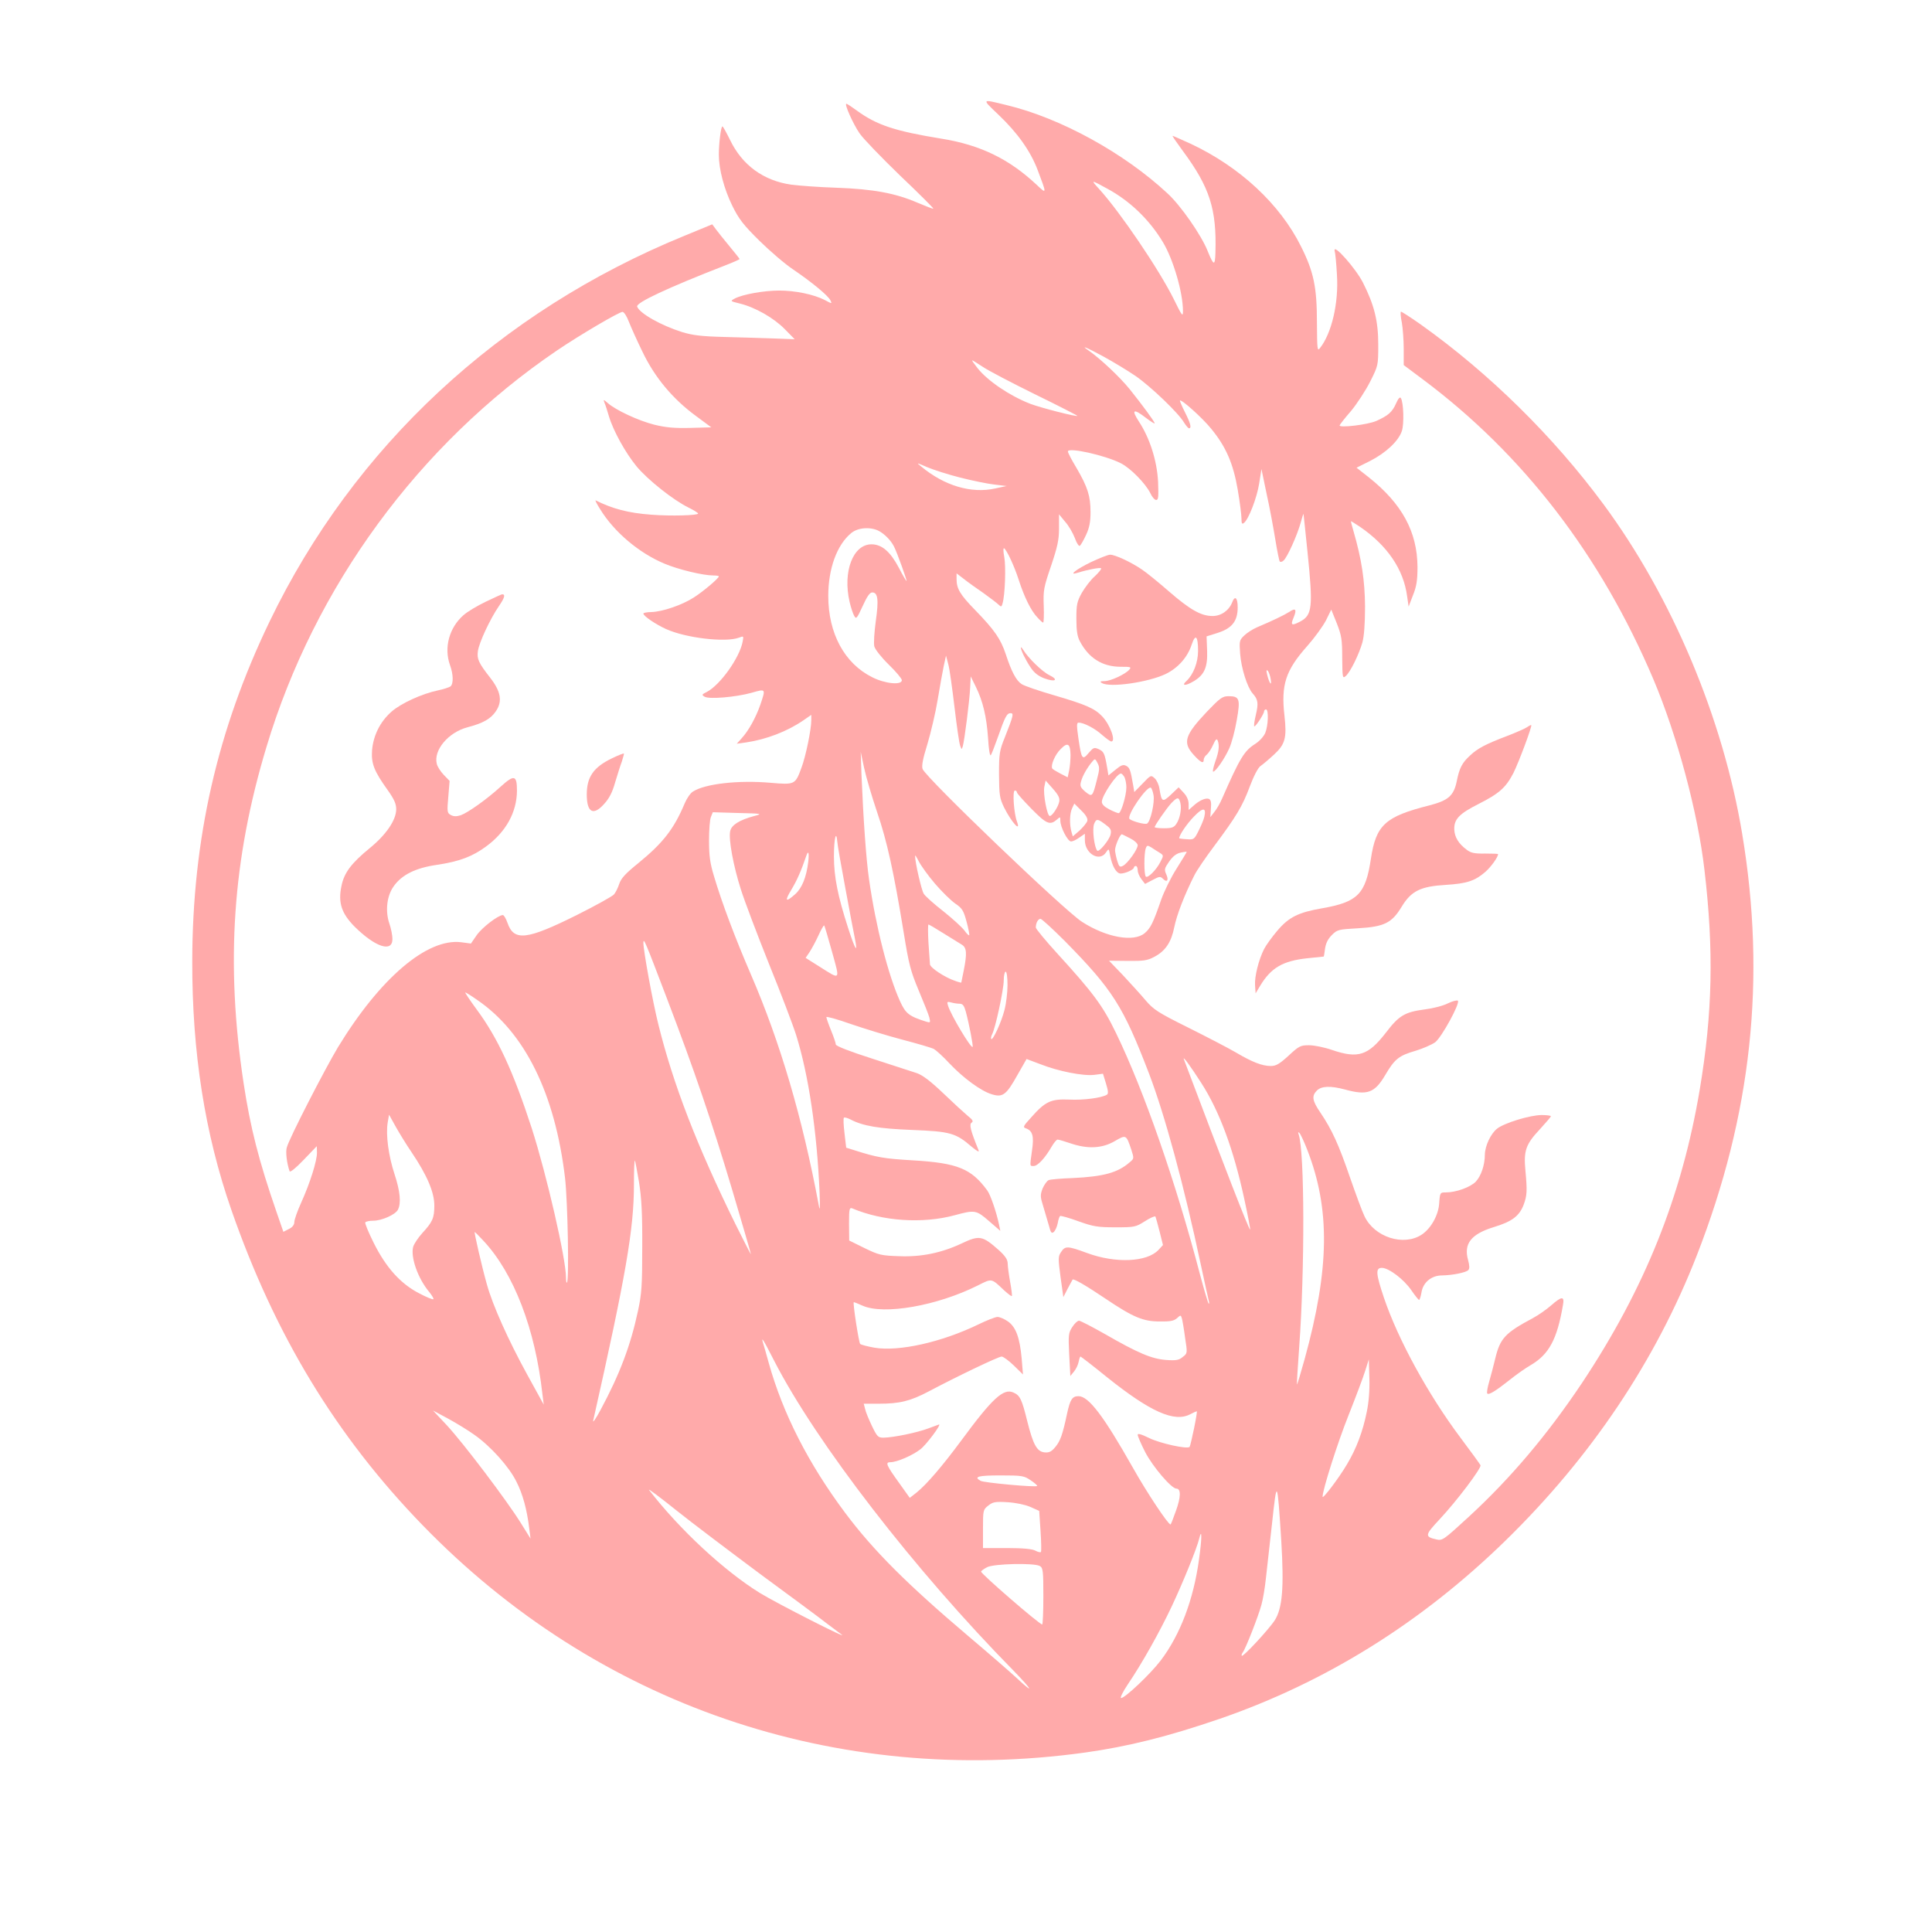
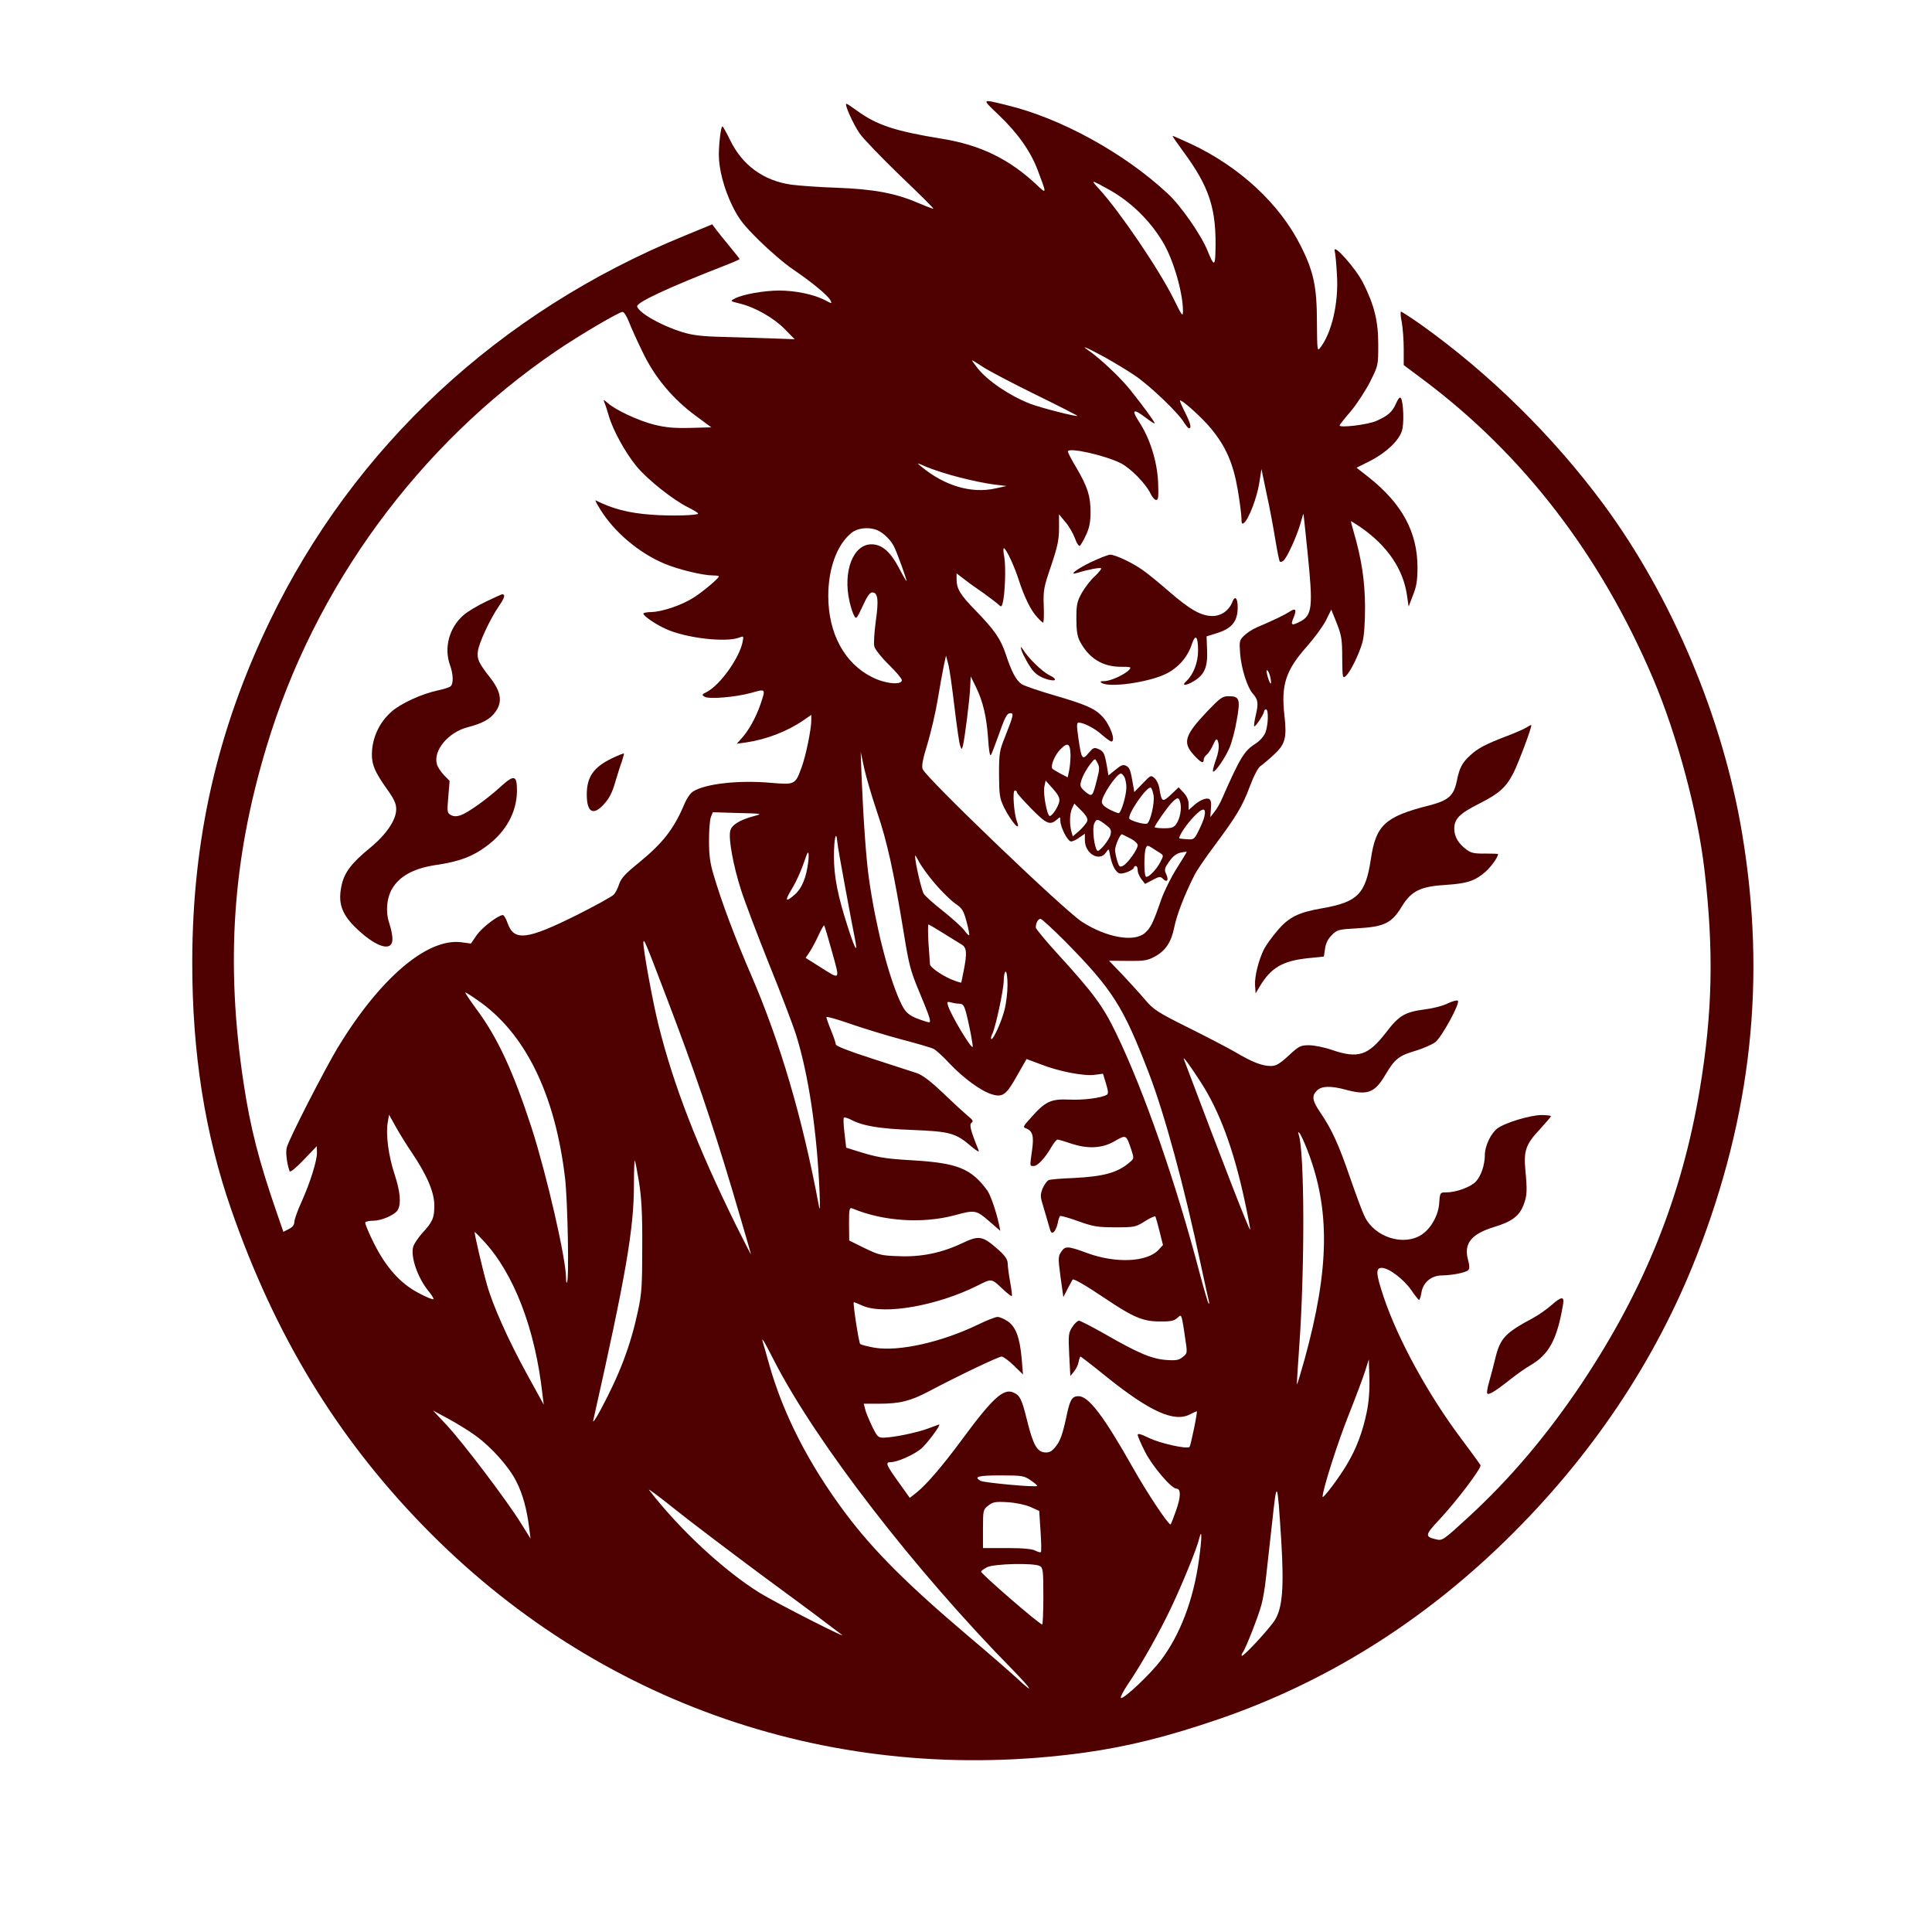
<svg xmlns="http://www.w3.org/2000/svg" version="1.0" width="1024pt" height="1024pt" viewBox="0 0 1024 1024" preserveAspectRatio="xMidYMid meet">
-   <g transform="translate(0,1024) scale(0.1,-0.1)" fill="#ffaaaa" stroke="none">
+   <g transform="translate(0,1024) scale(0.1,-0.1)" fill="#4f0000" stroke="none">
    <path d="M5292 9632 c101 -96 169 -192 207 -291 50 -132 50 -132 -5 -80 -145 136 -298 211 -504 244 -246 40 -344 72 -450 150 -26 19 -50 35 -54 35 -12 0 35 -106 70 -157 20 -29 117 -129 215 -224 99 -94 178 -173 176 -175 -2 -2 -40 13 -85 32 -116 50 -233 72 -430 79 -92 3 -198 11 -237 16 -148 21 -261 103 -326 238 -19 39 -37 71 -40 71 -8 0 -19 -90 -19 -150 0 -77 28 -182 71 -270 35 -71 59 -102 143 -185 56 -55 137 -125 181 -154 97 -66 182 -136 196 -162 10 -20 9 -20 -30 1 -59 30 -156 50 -241 50 -81 0 -193 -20 -235 -42 -26 -14 -26 -14 27 -27 81 -20 179 -76 237 -135 l53 -54 -108 4 c-60 2 -179 6 -264 8 -123 3 -169 9 -225 26 -111 35 -225 99 -238 135 -8 20 160 99 471 220 39 15 72 30 72 32 0 2 -24 32 -52 66 -29 35 -62 76 -73 91 l-20 27 -148 -61 c-981 -401 -1752 -1118 -2198 -2044 -278 -577 -409 -1155 -410 -1801 -1 -483 67 -915 207 -1317 231 -664 556 -1200 1014 -1672 923 -952 2192 -1387 3510 -1205 229 32 441 85 715 179 562 194 1068 509 1514 944 454 443 796 953 1014 1511 291 746 369 1467 241 2235 -102 615 -373 1257 -735 1747 -266 360 -604 693 -967 952 -57 40 -105 71 -107 69 -3 -3 -1 -29 5 -58 5 -29 10 -91 10 -139 l0 -86 103 -77 c532 -398 942 -932 1221 -1590 125 -296 235 -704 270 -1009 50 -426 43 -757 -25 -1164 -95 -565 -291 -1054 -624 -1555 -184 -275 -379 -506 -602 -711 -133 -122 -138 -126 -171 -118 -61 14 -60 23 17 105 91 97 224 273 218 288 -3 6 -49 70 -104 143 -174 232 -333 523 -408 745 -43 128 -45 158 -11 158 37 0 117 -61 156 -118 19 -28 38 -51 41 -52 4 0 9 18 13 39 8 54 53 91 109 91 56 1 126 15 139 28 8 8 7 24 -1 54 -24 86 16 137 136 174 96 29 135 58 158 117 19 50 20 75 10 183 -10 105 2 139 76 218 32 35 59 66 59 70 0 3 -22 6 -49 6 -61 0 -198 -42 -236 -72 -34 -27 -64 -91 -65 -138 0 -55 -20 -113 -48 -143 -28 -29 -104 -57 -158 -57 -31 0 -32 0 -36 -58 -4 -63 -44 -134 -93 -166 -96 -63 -251 -13 -303 98 -12 24 -46 117 -77 206 -60 175 -96 253 -156 342 -44 64 -48 89 -19 118 24 24 72 26 150 5 117 -32 156 -18 212 77 50 85 72 103 162 129 39 12 85 32 103 45 34 26 133 207 120 220 -4 4 -28 -2 -53 -14 -25 -13 -80 -27 -122 -32 -106 -14 -137 -32 -207 -124 -94 -121 -147 -138 -285 -91 -40 14 -95 25 -122 25 -45 0 -53 -4 -108 -55 -48 -44 -67 -55 -94 -55 -46 0 -98 20 -186 72 -41 24 -155 83 -253 132 -161 80 -183 95 -225 144 -26 31 -80 90 -120 133 l-74 77 99 -1 c84 -1 104 2 140 21 60 31 91 78 107 158 13 65 54 171 106 274 12 25 60 95 105 155 117 157 150 211 189 316 21 56 44 100 57 109 12 8 44 35 71 60 60 55 69 89 56 206 -19 164 6 241 120 369 39 44 84 106 100 137 l28 57 29 -72 c25 -64 29 -85 29 -184 1 -108 2 -111 20 -95 24 22 69 114 87 177 9 33 14 99 14 190 -1 138 -18 251 -61 399 -8 27 -14 51 -14 53 0 2 21 -11 48 -29 146 -100 231 -226 250 -368 l8 -55 23 60 c19 47 24 79 24 150 -1 186 -82 335 -258 475 l-65 51 72 36 c84 43 150 105 168 158 13 38 9 152 -5 175 -5 8 -14 -2 -25 -27 -21 -48 -43 -66 -105 -94 -45 -20 -195 -38 -195 -24 0 3 27 38 61 77 33 40 79 111 102 157 42 84 42 85 42 195 0 125 -21 209 -81 328 -38 75 -160 213 -150 168 4 -14 9 -70 12 -125 10 -151 -28 -312 -90 -390 -14 -18 -15 -8 -16 136 0 187 -17 269 -85 404 -111 223 -323 420 -582 542 -51 23 -95 43 -98 43 -3 0 22 -36 55 -81 142 -192 179 -308 172 -538 -2 -72 -9 -71 -41 8 -33 84 -143 242 -213 306 -232 216 -569 400 -853 468 -135 33 -133 35 -43 -51z m575 -391 c121 -65 225 -165 297 -285 55 -92 106 -267 106 -365 0 -32 -5 -26 -49 64 -78 157 -284 461 -396 584 -45 49 -44 49 42 2z m-2534 -706 c11 -28 43 -100 73 -161 64 -134 160 -249 283 -339 l81 -60 -111 -3 c-86 -2 -130 2 -191 17 -84 21 -206 78 -247 115 -23 20 -24 20 -17 1 5 -11 15 -42 23 -70 23 -78 88 -195 147 -267 59 -71 195 -179 275 -218 28 -14 51 -28 51 -32 0 -10 -145 -14 -248 -6 -122 9 -205 31 -295 76 -4 2 6 -19 24 -47 74 -121 207 -233 342 -289 74 -31 203 -62 257 -62 16 0 30 -2 30 -5 0 -10 -84 -81 -133 -112 -62 -40 -165 -75 -224 -77 -23 0 -43 -4 -43 -8 0 -13 65 -57 120 -82 106 -48 315 -72 386 -46 26 10 26 10 20 -22 -17 -86 -119 -228 -189 -265 -28 -14 -29 -16 -12 -26 25 -14 165 -2 248 21 77 22 76 23 47 -63 -24 -69 -63 -139 -99 -178 l-26 -29 50 7 c107 16 217 58 303 117 l42 29 0 -29 c0 -47 -29 -190 -52 -251 -33 -90 -35 -91 -163 -80 -171 15 -349 -5 -413 -47 -13 -8 -32 -36 -43 -62 -57 -136 -115 -210 -246 -317 -68 -55 -91 -80 -101 -110 -7 -22 -20 -47 -28 -56 -9 -10 -97 -59 -197 -109 -265 -132 -333 -140 -367 -42 -8 23 -19 42 -25 42 -25 -1 -109 -65 -138 -106 l-31 -45 -52 7 c-181 22 -430 -191 -653 -557 -70 -117 -258 -482 -271 -531 -7 -23 0 -84 15 -126 3 -7 33 17 74 60 l70 73 1 -35 c0 -43 -36 -159 -84 -265 -20 -44 -36 -90 -36 -102 0 -15 -10 -28 -29 -37 l-29 -15 -37 107 c-93 269 -138 444 -174 682 -96 635 -59 1183 121 1780 255 850 807 1604 1538 2101 122 83 335 208 350 206 8 -1 23 -25 33 -52z m2518 -186 c51 -28 127 -74 168 -102 81 -56 228 -197 257 -247 10 -16 22 -30 26 -30 15 0 8 27 -22 86 -16 32 -28 60 -26 61 8 8 121 -94 166 -150 78 -95 116 -183 140 -321 11 -65 20 -134 20 -153 0 -29 3 -33 14 -24 25 21 68 133 80 209 l12 76 27 -130 c16 -71 36 -180 46 -241 10 -62 21 -116 24 -119 4 -4 13 -2 20 5 19 15 73 135 91 201 8 30 15 51 15 45 1 -5 10 -95 21 -200 30 -293 26 -336 -40 -370 -44 -23 -51 -19 -34 21 19 45 11 54 -24 30 -27 -17 -87 -46 -170 -81 -23 -10 -54 -30 -68 -44 -25 -24 -26 -30 -21 -96 6 -78 38 -178 66 -210 29 -32 32 -52 17 -115 -8 -33 -11 -60 -8 -60 9 0 52 67 52 80 0 5 5 10 10 10 15 0 12 -86 -4 -125 -9 -20 -31 -44 -55 -59 -56 -36 -79 -73 -173 -287 -11 -26 -30 -59 -42 -73 l-21 -27 3 45 c3 34 0 47 -11 52 -18 6 -52 -9 -84 -39 l-23 -20 0 31 c0 20 -9 42 -26 60 l-27 29 -41 -39 c-45 -42 -49 -40 -61 33 -3 20 -14 44 -25 54 -20 18 -21 17 -64 -28 l-44 -45 -6 36 c-14 81 -18 93 -37 103 -16 8 -27 4 -57 -21 l-37 -30 -7 42 c-13 75 -17 84 -44 97 -25 11 -29 9 -54 -20 -33 -40 -38 -34 -54 76 -10 70 -10 85 1 85 27 0 87 -31 124 -65 22 -19 44 -35 49 -35 26 0 -6 89 -48 133 -40 42 -85 62 -252 111 -83 24 -162 51 -175 60 -29 19 -54 66 -84 158 -27 81 -59 128 -162 234 -81 83 -99 114 -99 165 l0 30 38 -29 c20 -16 67 -50 104 -75 36 -26 73 -54 81 -62 13 -13 16 -12 21 8 13 44 18 193 9 244 -6 29 -6 50 -1 47 14 -9 54 -94 78 -169 29 -90 65 -163 98 -197 14 -16 28 -28 31 -28 3 0 5 40 3 89 -3 82 0 98 39 212 34 101 42 138 42 198 l0 75 33 -40 c19 -21 41 -60 51 -86 9 -26 21 -44 26 -41 5 3 20 29 33 57 18 39 24 68 24 122 0 85 -15 132 -75 235 -25 41 -45 80 -45 86 0 24 197 -20 280 -62 52 -26 132 -108 157 -159 9 -20 23 -36 31 -36 12 0 13 17 10 98 -6 111 -44 231 -103 320 -40 62 -27 68 39 17 25 -19 46 -32 46 -29 0 9 -65 97 -133 182 -54 66 -155 161 -217 204 -47 32 -13 18 81 -33z m-641 -54 c28 -19 152 -84 276 -145 123 -60 224 -112 224 -114 0 -7 -196 43 -250 64 -110 43 -226 122 -279 189 -18 23 -31 41 -28 41 3 0 28 -16 57 -35z m-122 -586 c63 -16 145 -33 181 -37 l66 -8 -60 -13 c-127 -28 -269 14 -392 116 -27 22 -27 22 31 -3 33 -14 111 -39 174 -55z m-430 -283 c30 -16 64 -50 80 -82 16 -30 71 -184 67 -184 -2 0 -21 32 -41 71 -45 85 -90 124 -145 124 -98 0 -153 -145 -116 -305 7 -30 18 -64 25 -75 10 -18 14 -13 44 52 23 51 38 73 51 73 30 0 35 -39 19 -151 -8 -59 -12 -119 -8 -135 4 -16 38 -59 77 -97 38 -37 69 -74 69 -82 0 -28 -90 -19 -158 16 -146 73 -232 232 -232 430 0 144 45 270 121 333 35 30 102 35 147 12z m401 -934 c12 -100 25 -192 30 -204 8 -22 8 -22 14 -3 9 31 36 243 39 310 l3 60 27 -55 c38 -77 57 -159 65 -273 3 -54 9 -94 14 -90 4 4 21 48 38 96 38 109 48 127 67 127 18 0 16 -11 -29 -125 -30 -74 -32 -89 -32 -200 1 -110 3 -125 27 -175 39 -78 91 -136 68 -74 -16 42 -25 164 -11 164 6 0 11 -4 11 -10 0 -5 35 -44 77 -87 80 -81 98 -89 136 -56 16 15 17 14 17 -7 0 -34 39 -110 57 -110 8 0 28 9 44 21 l29 20 0 -34 c0 -72 78 -117 112 -65 15 22 15 22 22 -17 11 -57 33 -95 56 -95 24 0 70 21 70 32 0 4 5 8 10 8 6 0 10 -10 10 -22 0 -13 9 -34 20 -48 l19 -25 40 21 c36 19 41 20 55 6 22 -22 32 -7 17 25 -11 24 -9 31 16 67 20 28 38 42 61 47 17 4 32 5 32 4 0 -2 -24 -41 -54 -89 -30 -47 -66 -121 -81 -163 -43 -125 -57 -153 -88 -179 -58 -49 -203 -23 -332 60 -95 61 -827 763 -845 810 -6 16 1 54 26 134 18 61 43 166 54 234 11 68 26 148 32 178 l12 55 12 -45 c7 -25 21 -127 33 -228z m1676 148 c7 -42 -8 -21 -19 25 -5 21 -4 27 3 20 6 -6 13 -26 16 -45z m-1061 -402 c0 -24 -3 -60 -7 -80 l-8 -38 -39 20 c-21 11 -41 23 -43 27 -9 17 15 74 45 103 37 38 51 29 52 -32z m-1025 -303 c53 -155 88 -315 141 -639 27 -167 36 -202 79 -305 27 -64 53 -129 57 -145 6 -26 5 -28 -17 -21 -92 29 -109 43 -139 109 -62 137 -128 394 -164 646 -15 103 -30 314 -40 555 l-4 120 18 -85 c10 -47 41 -152 69 -235z m1165 173 c-23 -92 -25 -94 -62 -64 -26 23 -29 30 -22 55 8 30 33 73 59 104 14 17 16 17 28 -7 12 -22 11 -35 -3 -88z m146 13 c5 -11 10 -35 10 -54 0 -43 -28 -137 -41 -137 -5 0 -28 9 -49 20 -27 14 -40 27 -40 40 0 33 79 150 101 150 5 0 13 -9 19 -19z m-346 -131 c-6 -28 -37 -75 -50 -75 -14 0 -36 117 -29 154 l7 34 39 -44 c30 -34 37 -50 33 -69z m500 35 c7 -38 -16 -139 -34 -150 -11 -7 -79 12 -93 24 -18 17 93 178 113 166 4 -3 11 -21 14 -40z m142 -40 c8 -32 -2 -85 -22 -113 -12 -18 -25 -22 -65 -22 -27 0 -49 3 -49 6 0 9 61 97 88 127 32 33 40 34 48 2z m-493 -96 c-3 -10 -22 -33 -41 -51 l-36 -31 -7 24 c-11 39 -10 96 3 124 l12 26 37 -37 c25 -24 35 -42 32 -55z m620 21 c-3 -14 -17 -47 -30 -73 -23 -46 -25 -48 -63 -45 -22 1 -40 4 -40 5 0 17 41 77 78 115 48 50 67 49 55 -2z m-2385 5 c-79 -21 -122 -48 -128 -81 -9 -43 17 -184 57 -309 19 -60 86 -237 148 -392 63 -155 128 -326 145 -380 66 -212 110 -509 124 -833 3 -90 2 -104 -5 -65 -86 460 -203 859 -359 1220 -83 192 -154 380 -196 522 -21 69 -26 109 -26 188 0 55 4 111 10 125 l10 25 133 -4 c130 -3 132 -4 87 -16z m1871 -53 c19 -15 22 -25 17 -46 -7 -29 -61 -94 -70 -85 -16 16 -28 115 -17 142 12 30 19 29 70 -11z m124 -67 c20 -10 37 -26 37 -35 0 -22 -53 -96 -78 -109 -17 -9 -21 -5 -31 28 -6 21 -11 46 -11 55 0 24 28 88 37 84 5 -2 25 -12 46 -23z m-1512 -265 c22 -118 44 -237 50 -264 17 -85 2 -62 -36 56 -54 167 -75 270 -75 379 0 93 12 145 18 77 1 -18 21 -130 43 -248z m1666 190 c21 -14 21 -14 3 -49 -22 -43 -67 -87 -77 -77 -10 10 -10 125 0 150 6 16 9 17 30 4 12 -8 32 -21 44 -28z m-1863 -47 c-10 -83 -33 -140 -70 -173 -51 -45 -57 -37 -18 27 28 47 50 96 79 181 10 27 14 9 9 -35z m672 -117 c36 -42 84 -89 107 -105 37 -25 44 -37 60 -96 10 -37 16 -69 14 -72 -3 -2 -14 9 -26 26 -12 16 -62 62 -111 101 -49 38 -96 80 -104 93 -12 19 -46 166 -46 201 0 6 9 -8 20 -30 12 -23 50 -76 86 -118z m687 -303 c255 -259 310 -346 447 -703 84 -220 185 -591 275 -1015 20 -93 39 -179 42 -190 3 -11 2 -17 -1 -14 -4 4 -24 73 -46 155 -127 486 -297 974 -445 1279 -69 143 -120 212 -310 420 -63 69 -115 132 -115 139 0 24 12 46 25 46 6 0 64 -53 128 -117z m-1233 -58 c43 -155 47 -150 -67 -78 l-73 46 21 31 c11 17 33 57 47 88 14 31 28 55 30 53 3 -2 21 -65 42 -140z m591 98 c41 -25 84 -52 97 -60 26 -16 28 -46 10 -137 -7 -34 -13 -62 -13 -64 -1 -1 -17 3 -35 10 -53 18 -130 69 -131 87 -1 9 -4 60 -8 114 -3 53 -3 97 0 97 3 0 39 -21 80 -47z m-1465 -348 c143 -375 235 -644 345 -1012 54 -183 99 -336 99 -340 0 -4 -36 67 -81 157 -205 417 -330 740 -409 1058 -31 124 -80 394 -80 435 1 29 9 9 126 -298z m1804 74 c0 -39 -7 -98 -16 -132 -16 -64 -62 -163 -70 -154 -3 3 -1 14 4 24 18 33 62 239 62 286 0 26 5 47 10 47 6 0 10 -30 10 -71z m-2812 -78 c254 -173 414 -497 467 -946 14 -124 22 -541 10 -553 -3 -3 -5 9 -5 26 0 100 -102 543 -181 790 -99 304 -181 482 -295 635 -35 48 -61 87 -58 87 3 0 31 -17 62 -39z m2558 -21 c17 0 24 -10 33 -42 18 -67 40 -182 36 -187 -9 -8 -115 169 -130 218 -7 22 -5 23 16 18 13 -4 34 -7 45 -7z m-305 -190 c80 -21 156 -43 169 -50 12 -7 50 -41 83 -77 74 -78 167 -146 224 -163 58 -18 77 -3 136 103 l48 84 72 -27 c96 -38 228 -64 287 -57 l46 6 16 -52 c12 -39 13 -54 5 -59 -27 -17 -125 -30 -201 -26 -96 4 -126 -10 -201 -95 -43 -47 -45 -52 -26 -58 34 -13 42 -41 31 -116 -12 -88 -13 -83 9 -83 21 0 60 42 94 101 12 21 27 39 32 39 6 0 37 -9 69 -20 91 -31 167 -27 233 11 62 36 62 36 89 -44 15 -47 15 -48 -8 -67 -64 -56 -139 -76 -303 -84 -60 -2 -118 -7 -127 -11 -9 -4 -23 -24 -32 -44 -13 -35 -13 -43 4 -97 10 -33 23 -78 30 -102 9 -36 14 -41 25 -32 8 7 17 27 21 46 3 19 9 36 13 39 4 2 48 -10 97 -28 78 -28 102 -32 195 -32 102 0 108 1 157 32 28 18 53 29 56 25 2 -4 12 -39 22 -79 l18 -72 -24 -26 c-61 -65 -228 -72 -379 -16 -103 38 -116 38 -137 5 -16 -23 -16 -34 -3 -132 l15 -107 23 45 c13 25 25 46 26 48 6 6 70 -31 174 -101 147 -99 200 -121 287 -121 56 -1 76 3 92 17 20 18 20 18 26 0 3 -10 11 -56 17 -102 13 -83 13 -84 -12 -103 -20 -17 -35 -20 -89 -16 -76 6 -146 35 -325 138 -67 38 -129 70 -136 70 -8 0 -24 -15 -36 -34 -20 -31 -21 -42 -16 -147 l6 -112 19 23 c11 13 22 36 25 52 3 15 7 28 10 28 2 0 66 -49 141 -110 229 -183 356 -240 440 -196 17 9 33 16 35 16 6 0 -32 -182 -38 -189 -13 -13 -157 19 -214 47 -43 21 -61 26 -61 17 0 -7 18 -49 40 -92 40 -77 139 -193 165 -193 25 0 24 -45 -2 -117 -14 -40 -27 -73 -29 -73 -13 0 -126 170 -199 300 -156 276 -235 380 -289 380 -33 0 -44 -18 -60 -91 -24 -113 -36 -147 -63 -179 -20 -24 -32 -30 -56 -28 -41 4 -61 40 -93 168 -28 114 -38 134 -72 149 -53 25 -112 -30 -277 -254 -100 -135 -182 -231 -236 -275 l-37 -29 -55 77 c-70 97 -76 112 -48 112 35 0 118 36 160 69 31 24 111 131 98 131 -1 0 -27 -10 -57 -21 -58 -22 -183 -48 -237 -49 -29 0 -34 5 -62 63 -16 34 -33 74 -36 90 l-7 27 80 0 c111 0 167 14 264 65 147 78 370 185 387 185 8 0 37 -21 64 -47 l49 -48 -7 85 c-10 111 -31 168 -74 197 -19 13 -43 23 -54 23 -11 0 -57 -18 -102 -40 -194 -94 -421 -145 -551 -123 -37 7 -70 15 -75 20 -7 7 -39 213 -34 221 1 1 22 -7 46 -18 113 -51 397 -1 612 107 76 38 70 39 139 -26 21 -19 39 -33 41 -30 2 2 -2 36 -9 74 -7 39 -13 83 -13 99 -1 21 -13 39 -47 70 -87 77 -103 80 -196 36 -108 -51 -216 -73 -333 -68 -94 3 -107 6 -183 43 l-81 40 -1 89 c0 80 2 87 18 81 161 -68 372 -82 542 -36 107 29 114 28 182 -31 l60 -52 -7 34 c-15 70 -45 156 -62 180 -85 116 -157 146 -396 160 -151 9 -188 15 -307 53 l-45 14 -9 77 c-5 42 -7 79 -3 82 3 3 18 -1 34 -9 66 -35 150 -49 328 -56 201 -8 231 -16 315 -89 32 -26 42 -31 36 -17 -43 106 -50 136 -36 145 10 6 6 15 -21 36 -19 16 -77 69 -129 119 -66 63 -109 96 -140 107 -25 8 -132 43 -237 77 -119 38 -193 67 -193 75 0 7 -11 40 -25 74 -14 34 -25 66 -25 71 0 5 57 -11 128 -36 70 -24 193 -62 273 -83z m1586 -230 c96 -149 171 -351 228 -615 19 -87 33 -161 31 -162 -5 -5 -137 334 -351 902 -9 24 35 -36 92 -125z m-4185 -368 c81 -120 120 -211 120 -281 0 -67 -9 -87 -64 -147 -21 -23 -43 -56 -48 -72 -15 -55 25 -169 86 -241 14 -18 24 -34 21 -37 -3 -3 -38 11 -77 32 -98 51 -174 136 -239 266 -28 56 -48 105 -45 109 3 5 22 9 42 9 46 0 117 32 131 58 18 35 12 98 -18 189 -32 97 -47 210 -36 274 l7 41 35 -63 c19 -34 57 -96 85 -137z m4747 13 c122 -314 118 -628 -14 -1108 -21 -75 -39 -136 -41 -135 -1 2 4 91 12 198 30 410 29 1038 -3 1128 -4 11 -3 14 4 7 6 -5 25 -46 42 -90z m-3542 -171 c13 -82 18 -166 17 -344 0 -206 -3 -248 -23 -340 -39 -182 -96 -333 -198 -523 -24 -45 -42 -71 -39 -57 173 769 216 1015 216 1252 0 72 2 129 5 127 2 -3 12 -54 22 -115z m-825 -310 c162 -173 275 -469 313 -814 l7 -55 -88 160 c-101 184 -183 368 -213 476 -27 95 -69 279 -65 279 2 0 23 -21 46 -46z m1540 -634 c222 -434 748 -1115 1272 -1647 98 -101 110 -126 18 -40 -31 29 -147 130 -257 223 -327 277 -506 456 -655 655 -195 261 -331 527 -406 797 -12 45 -26 92 -30 105 -11 37 2 17 58 -93z m3142 -274 c-21 -104 -55 -194 -104 -276 -42 -72 -130 -188 -130 -173 0 37 80 288 138 433 38 96 78 202 88 235 l19 60 3 -99 c2 -63 -3 -128 -14 -180z m-4728 -122 c85 -60 183 -169 221 -247 34 -66 56 -149 68 -247 l7 -55 -53 85 c-75 120 -302 420 -390 515 l-74 79 80 -43 c44 -24 108 -63 141 -87z m2947 -240 c21 -14 37 -28 34 -30 -8 -8 -280 17 -299 27 -40 22 -14 29 105 29 115 0 125 -2 160 -26z m1328 -321 c15 -248 6 -356 -34 -420 -29 -46 -168 -196 -175 -189 -3 3 0 11 5 18 15 19 84 195 99 253 8 28 18 88 23 135 5 47 20 180 33 295 26 242 28 238 49 -92z m-2760 -177 c162 -119 319 -235 349 -259 31 -23 67 -50 80 -60 48 -34 -343 165 -431 219 -191 118 -427 337 -589 547 -7 10 56 -37 142 -106 85 -68 288 -221 449 -341z m1430 357 l47 -21 7 -106 c4 -59 5 -109 2 -112 -3 -3 -16 0 -29 7 -15 9 -65 14 -150 14 l-128 0 0 102 c0 99 1 102 28 123 24 19 36 22 102 18 46 -3 93 -13 121 -25z m894 -278 c-29 -214 -100 -400 -203 -536 -54 -71 -189 -199 -210 -199 -7 0 9 33 36 73 74 109 169 278 232 412 58 123 133 306 146 360 15 61 15 3 -1 -110z m-844 -35 c17 -10 19 -23 19 -160 0 -83 -3 -150 -6 -150 -15 0 -324 268 -324 280 0 4 15 15 33 24 38 18 246 23 278 6z" />
    <path d="M2575 7051 c-44 -21 -98 -53 -119 -72 -75 -66 -104 -172 -71 -264 18 -49 19 -99 3 -113 -7 -5 -37 -15 -66 -21 -86 -18 -197 -69 -247 -113 -60 -53 -96 -125 -103 -204 -5 -71 10 -110 83 -212 34 -48 45 -72 45 -101 0 -57 -53 -135 -140 -206 -98 -80 -136 -131 -150 -200 -19 -89 0 -146 69 -216 110 -109 201 -139 201 -66 0 19 -7 55 -16 81 -23 67 -14 148 23 199 42 60 116 97 228 113 120 18 189 44 262 98 105 77 162 181 163 294 0 84 -14 88 -86 23 -72 -66 -173 -138 -212 -152 -22 -7 -37 -7 -52 1 -20 11 -21 16 -14 96 l7 85 -31 32 c-17 18 -34 44 -37 59 -18 72 61 166 162 193 84 22 124 45 151 85 36 52 27 105 -30 178 -61 78 -71 99 -65 141 6 45 65 171 111 238 31 45 36 64 17 63 -3 0 -42 -18 -86 -39z" />
    <path d="M3244 6221 c-98 -47 -134 -99 -134 -192 0 -96 35 -115 93 -49 25 27 43 61 57 112 12 40 28 91 36 112 7 22 12 41 11 42 -2 2 -30 -9 -63 -25z" />
    <path d="M5783 7261 c-80 -39 -123 -73 -72 -57 54 17 119 29 125 24 3 -4 -12 -22 -33 -42 -22 -19 -52 -59 -69 -88 -26 -47 -29 -63 -29 -138 0 -63 5 -94 19 -120 47 -88 118 -133 213 -134 57 0 61 -1 48 -16 -23 -25 -99 -60 -131 -60 -22 0 -26 -3 -14 -10 41 -26 245 3 339 48 65 32 115 88 137 155 20 60 34 47 34 -33 0 -61 -25 -125 -61 -159 -30 -27 -6 -28 39 -1 56 34 73 74 70 161 l-3 76 60 19 c75 24 105 62 105 135 0 52 -15 64 -29 27 -17 -44 -59 -73 -104 -73 -61 0 -119 33 -231 130 -55 48 -119 100 -143 116 -55 38 -142 79 -169 79 -11 0 -56 -18 -101 -39z" />
    <path d="M5411 6808 c-1 -13 23 -63 51 -105 19 -29 41 -46 72 -58 59 -22 80 -9 27 17 -37 18 -111 90 -138 134 -6 10 -12 16 -12 12z" />
    <path d="M6397 6468 c-117 -124 -130 -163 -71 -228 38 -42 54 -50 54 -26 0 7 7 20 17 27 9 8 24 31 33 52 13 29 19 34 24 22 10 -27 7 -57 -13 -112 -10 -29 -15 -53 -11 -53 13 0 61 69 85 123 13 28 31 96 40 150 20 112 15 127 -43 127 -33 0 -45 -9 -115 -82z" />
    <path d="M8094 6386 c-10 -7 -57 -28 -104 -46 -116 -44 -159 -67 -198 -104 -43 -39 -57 -67 -71 -137 -16 -77 -45 -102 -146 -128 -234 -59 -282 -104 -309 -283 -28 -187 -70 -229 -258 -262 -127 -22 -177 -47 -238 -119 -28 -33 -60 -77 -70 -97 -29 -57 -51 -146 -48 -192 l3 -43 24 40 c58 96 120 132 250 146 47 5 87 9 87 9 1 0 4 19 7 42 4 28 15 51 36 72 29 29 35 30 139 36 139 8 179 28 231 114 51 84 100 108 235 116 111 7 154 21 210 70 30 27 66 77 66 93 0 2 -31 3 -69 3 -55 -1 -75 3 -97 20 -43 32 -64 66 -66 107 -2 55 26 84 129 136 109 55 145 87 185 165 27 54 100 248 94 253 -1 1 -11 -3 -22 -11z" />
    <path d="M8220 3320 c-24 -21 -67 -51 -95 -66 -148 -79 -174 -107 -200 -215 -8 -35 -23 -90 -32 -122 -9 -31 -14 -60 -10 -63 8 -9 45 14 117 71 36 29 86 64 112 79 98 57 141 137 172 319 9 48 -6 48 -64 -3z" />
  </g>
</svg>
